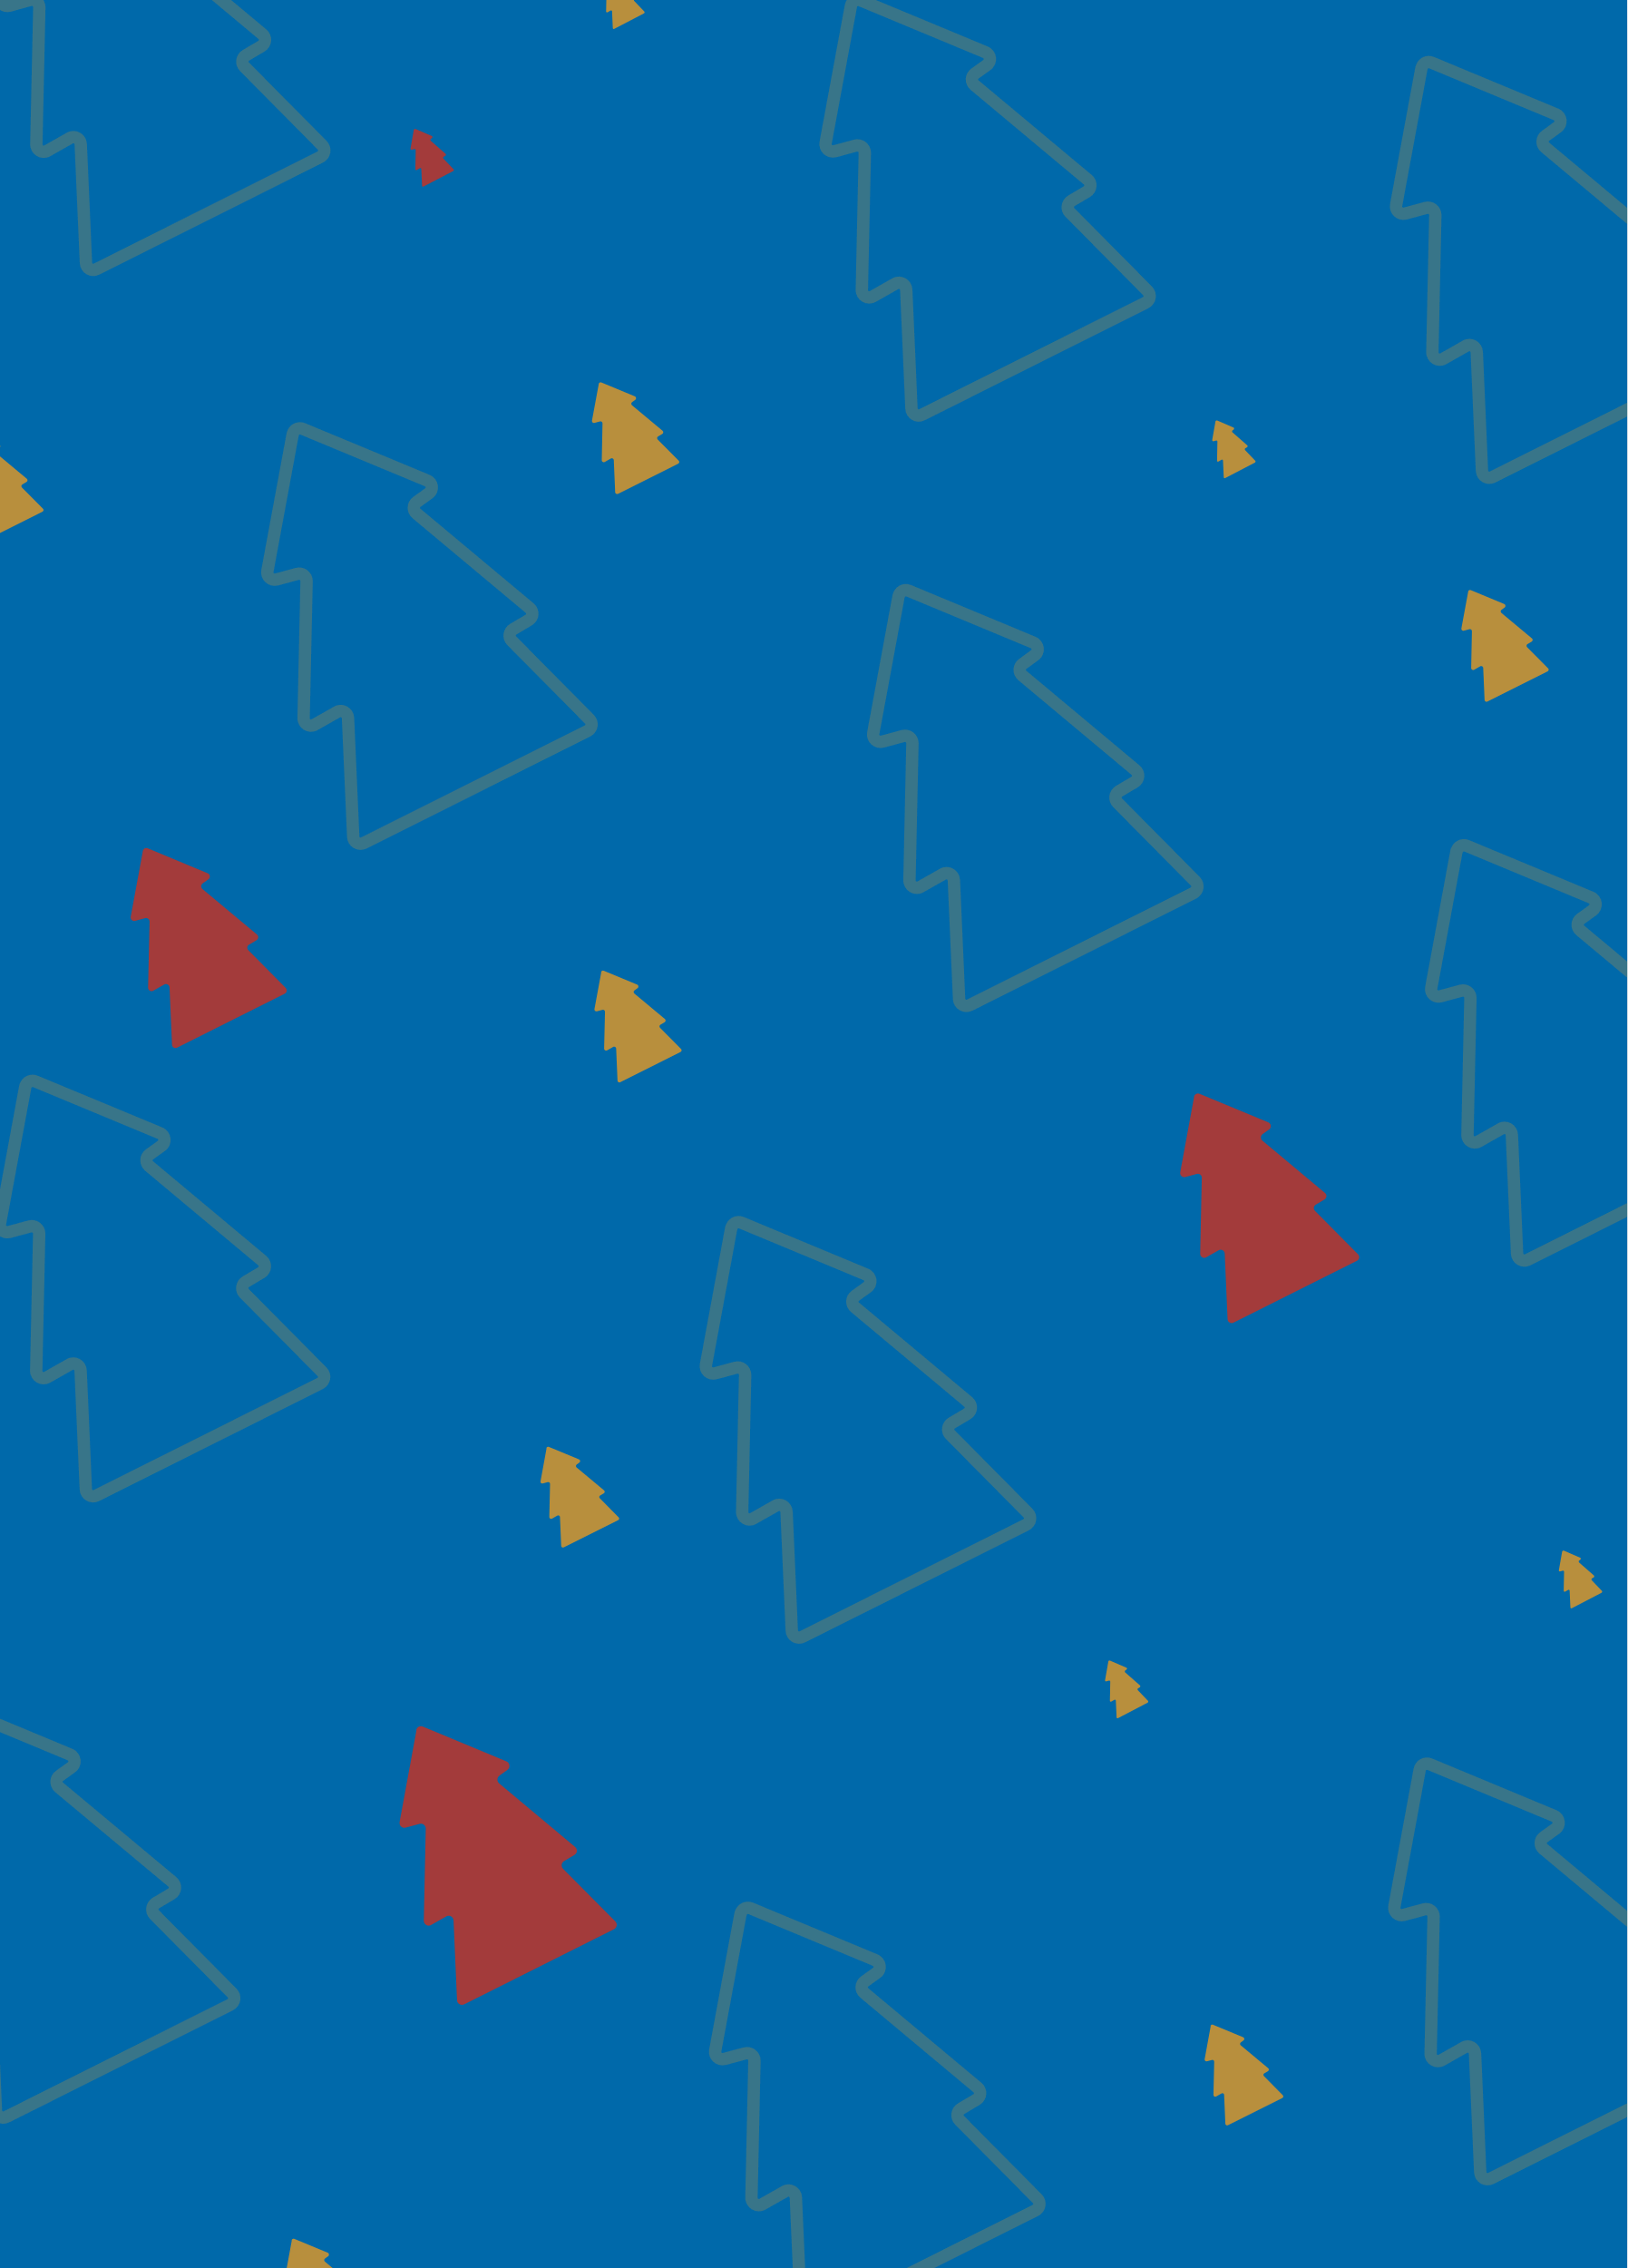
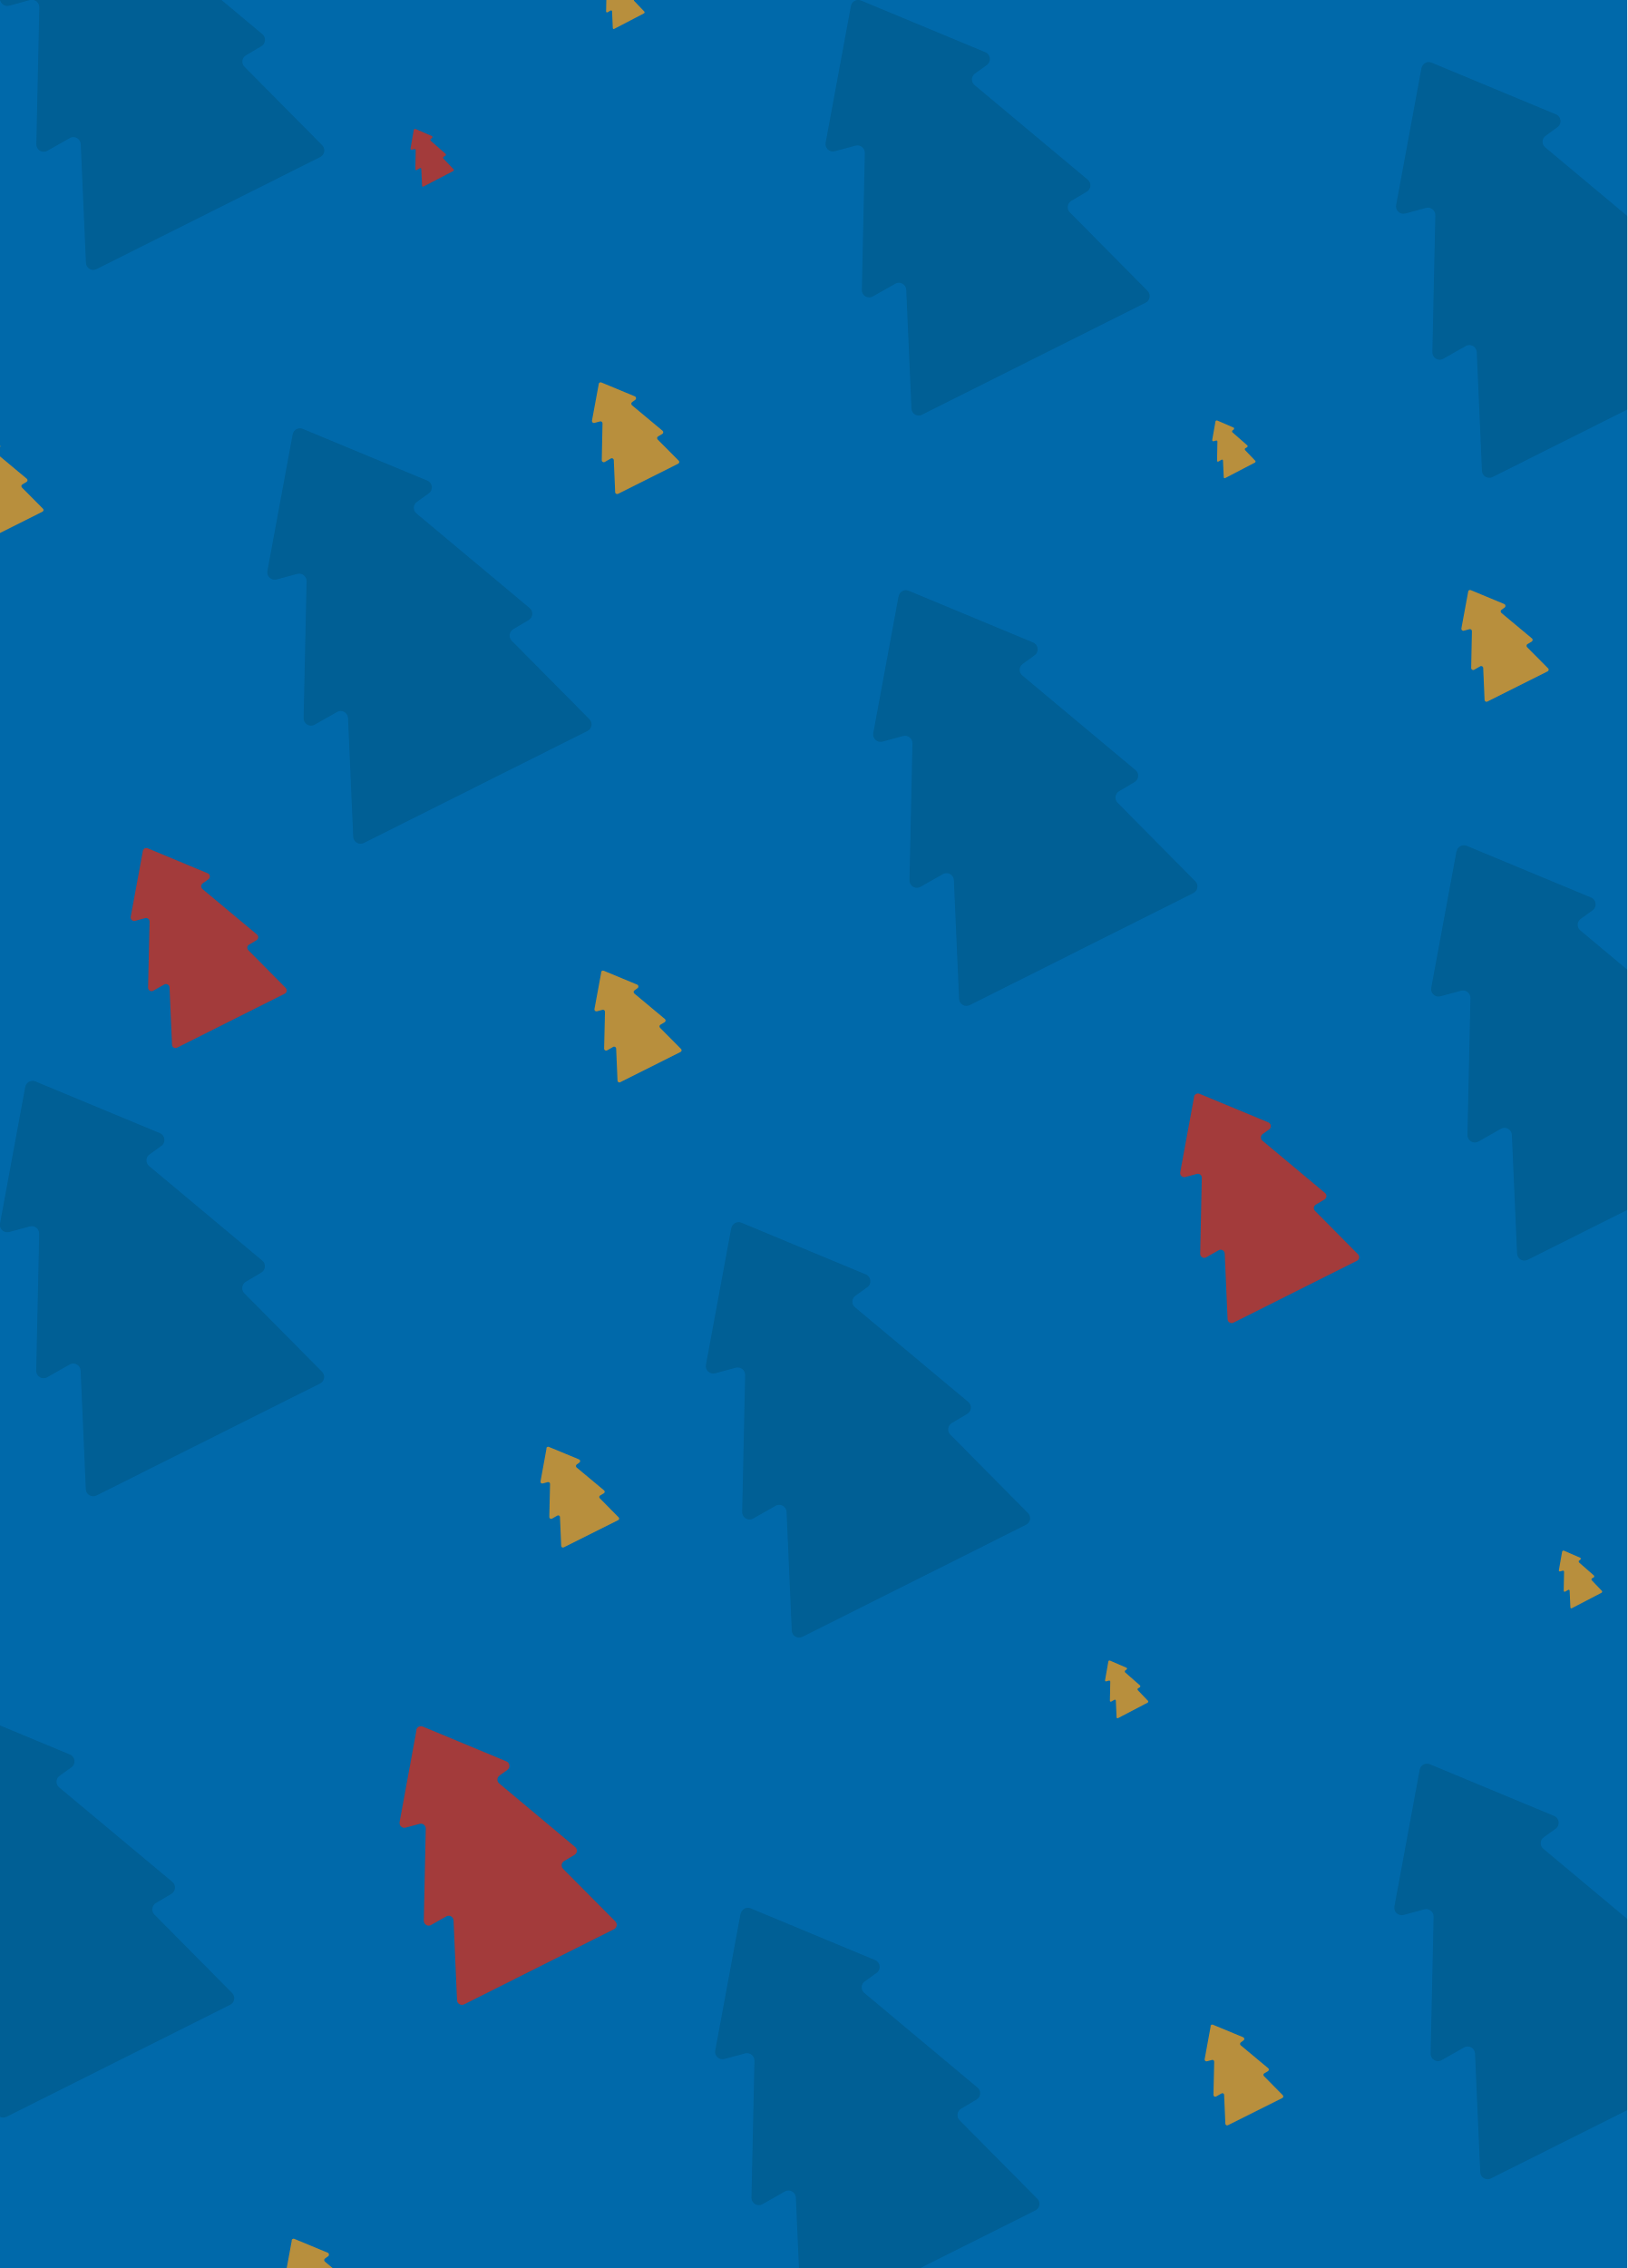
<svg xmlns="http://www.w3.org/2000/svg" id="katman_2" data-name="katman 2" viewBox="0 0 131.2 182.82">
  <defs>
    <style>
-       .cls-1, .cls-2 {
+       .cls-1 {
        fill: none;
      }

      .cls-2 {
-         stroke: #b88f3d;
-         stroke-linecap: round;
-         stroke-linejoin: round;
+         clip-path: url(#clippath);
      }

      .cls-3 {
-         clip-path: url(#clippath);
+         fill: #004763;
      }

      .cls-4 {
        fill: #0069aa;
      }

      .cls-5 {
        fill: #b88f3d;
      }

      .cls-6 {
        fill: #a33a3a;
      }

      .cls-7 {
        filter: url(#drop-shadow-1);
      }

      .cls-8 {
        opacity: .3;
      }
    </style>
    <filter id="drop-shadow-1" filterUnits="userSpaceOnUse">
      <feOffset dx="3" dy="3" />
      <feGaussianBlur result="blur" stdDeviation="4" />
      <feFlood flood-color="#000" flood-opacity=".35" />
      <feComposite in2="blur" operator="in" />
      <feComposite in="SourceGraphic" />
    </filter>
    <clipPath id="clippath">
      <rect class="cls-1" width="131.2" height="182.82" />
    </clipPath>
  </defs>
  <g id="Objects">
    <g class="cls-7">
      <rect class="cls-4" width="131.2" height="182.82" />
-       <g class="cls-3">
+       <g class="cls-2">
        <g class="cls-8">
-           <path class="cls-2" d="m23.6,35l-2.04,11.03c-.08.43.32.79.74.68l1.67-.45c.38-.1.75.19.75.58l-.24,11.05c0,.46.48.75.88.53l1.82-1.03c.38-.22.86.05.88.49l.42,9.57c.02.43.47.69.86.5l18.03-9.03c.36-.18.44-.66.16-.94l-6.27-6.33c-.27-.27-.21-.73.12-.93l1.25-.74c.35-.21.39-.7.08-.96l-9.13-7.63c-.3-.25-.28-.71.03-.93l.96-.69c.38-.27.31-.85-.12-1.03l-10.04-4.17c-.35-.14-.74.07-.81.44Z" />
+           <path class="cls-3" d="m23.6,35l-2.04,11.03c-.08.43.32.79.74.68l1.67-.45c.38-.1.75.19.75.58l-.24,11.05c0,.46.48.75.88.53l1.82-1.03c.38-.22.86.05.88.49l.42,9.57c.02.43.47.69.86.5l18.03-9.03c.36-.18.44-.66.16-.94l-6.27-6.33c-.27-.27-.21-.73.12-.93l1.25-.74c.35-.21.39-.7.08-.96l-9.13-7.63c-.3-.25-.28-.71.03-.93l.96-.69c.38-.27.31-.85-.12-1.03l-10.04-4.17c-.35-.14-.74.07-.81.44Z" />
        </g>
        <g class="cls-8">
-           <path class="cls-2" d="m58.96,98.99l-2.04,11.03c-.08.43.32.79.74.68l1.67-.45c.38-.1.75.19.75.58l-.24,11.05c0,.46.48.75.88.53l1.82-1.03c.38-.22.86.05.88.49l.42,9.57c.02.43.47.69.86.5l18.03-9.03c.36-.18.44-.66.16-.94l-6.27-6.33c-.27-.27-.21-.73.12-.93l1.25-.74c.35-.21.39-.7.08-.96l-9.13-7.63c-.3-.25-.28-.71.03-.93l.96-.69c.38-.27.31-.85-.12-1.03l-10.03-4.17c-.35-.14-.74.07-.81.44Z" />
+           <path class="cls-3" d="m58.96,98.99l-2.04,11.03c-.08.43.32.79.74.68l1.67-.45c.38-.1.75.19.75.58l-.24,11.05c0,.46.48.75.88.53l1.82-1.03c.38-.22.86.05.88.49l.42,9.57c.02.43.47.69.86.5l18.03-9.03c.36-.18.44-.66.16-.94l-6.27-6.33c-.27-.27-.21-.73.12-.93l1.25-.74c.35-.21.39-.7.08-.96l-9.13-7.63c-.3-.25-.28-.71.03-.93l.96-.69c.38-.27.31-.85-.12-1.03l-10.03-4.17c-.35-.14-.74.07-.81.44Z" />
        </g>
        <g class="cls-8">
-           <path class="cls-2" d="m59.71,154.26l-2.04,11.03c-.08.43.32.79.74.68l1.67-.45c.38-.1.75.19.75.58l-.24,11.05c0,.46.48.75.88.53l1.82-1.03c.38-.22.86.05.88.49l.42,9.57c.02.43.47.69.86.5l18.03-9.03c.36-.18.44-.66.16-.94l-6.27-6.33c-.27-.27-.21-.73.12-.93l1.25-.74c.35-.21.39-.7.08-.96l-9.13-7.63c-.3-.25-.28-.71.03-.93l.96-.69c.38-.27.31-.85-.12-1.03l-10.03-4.17c-.35-.14-.74.07-.81.44Z" />
+           <path class="cls-3" d="m59.71,154.26l-2.04,11.03c-.08.43.32.79.74.68l1.67-.45c.38-.1.75.19.75.58l-.24,11.05c0,.46.48.75.88.53l1.82-1.03c.38-.22.86.05.88.49l.42,9.57c.02.43.47.69.86.5l18.03-9.03c.36-.18.44-.66.16-.94l-6.27-6.33c-.27-.27-.21-.73.12-.93l1.25-.74c.35-.21.39-.7.08-.96l-9.13-7.63c-.3-.25-.28-.71.03-.93l.96-.69c.38-.27.31-.85-.12-1.03l-10.03-4.17c-.35-.14-.74.07-.81.44Z" />
        </g>
        <g class="cls-8">
-           <path class="cls-2" d="m2.04-11.25L0-.22C-.07.21.33.57.75.46L2.42,0c.38-.1.75.19.75.58l-.24,11.05c0,.46.48.75.88.53l1.82-1.03c.38-.22.86.05.88.49l.42,9.57c.02.43.47.7.86.5l18.03-9.03c.36-.18.44-.66.16-.95l-6.27-6.33c-.27-.27-.21-.73.12-.92l1.25-.74c.35-.21.39-.7.08-.96l-9.13-7.63c-.29-.25-.28-.71.03-.93l.96-.69c.38-.27.31-.85-.12-1.03L2.85-11.69c-.35-.14-.74.07-.81.44Z" />
+           <path class="cls-3" d="m2.04-11.25L0-.22C-.07.21.33.57.75.46L2.42,0c.38-.1.75.19.75.58l-.24,11.05c0,.46.48.75.88.53l1.82-1.03c.38-.22.86.05.88.49l.42,9.57c.02.43.47.7.86.5l18.03-9.03c.36-.18.44-.66.16-.95l-6.27-6.33c-.27-.27-.21-.73.12-.92l1.25-.74c.35-.21.39-.7.08-.96l-9.13-7.63c-.29-.25-.28-.71.03-.93l.96-.69c.38-.27.31-.85-.12-1.03L2.85-11.69c-.35-.14-.74.07-.81.44Z" />
        </g>
        <g class="cls-8">
-           <path class="cls-2" d="m68.61.48l-2.04,11.03c-.08.43.32.79.74.68l1.67-.45c.38-.1.75.19.75.58l-.24,11.05c-.01.46.48.75.88.53l1.82-1.03c.38-.22.86.05.88.49l.42,9.57c.02.43.47.7.85.5l18.03-9.03c.36-.18.44-.66.16-.95l-6.27-6.33c-.27-.27-.21-.73.12-.93l1.25-.74c.35-.21.39-.7.08-.96l-9.13-7.63c-.3-.25-.28-.71.03-.93l.96-.69c.37-.27.31-.85-.12-1.03L69.42.04c-.35-.14-.74.07-.81.44Z" />
+           <path class="cls-3" d="m68.61.48l-2.04,11.03c-.08.43.32.79.74.68l1.67-.45c.38-.1.75.19.75.58l-.24,11.05c-.01.46.48.75.88.53l1.82-1.03c.38-.22.86.05.88.49l.42,9.57c.02.43.47.7.85.5l18.03-9.03c.36-.18.44-.66.16-.95l-6.27-6.33c-.27-.27-.21-.73.12-.93l1.25-.74c.35-.21.39-.7.08-.96l-9.13-7.63c-.3-.25-.28-.71.03-.93l.96-.69c.37-.27.31-.85-.12-1.03L69.42.04c-.35-.14-.74.07-.81.44Z" />
        </g>
        <g class="cls-8">
-           <path class="cls-2" d="m2.04,87.59L0,98.63c-.08.43.32.79.74.68l1.67-.45c.38-.1.75.19.75.58l-.24,11.05c0,.46.48.75.88.53l1.82-1.03c.38-.22.86.05.88.49l.42,9.57c.02.43.47.69.86.5l18.03-9.03c.36-.18.44-.66.16-.94l-6.27-6.33c-.27-.27-.21-.73.12-.93l1.25-.74c.35-.21.39-.7.08-.96l-9.13-7.63c-.29-.25-.28-.71.03-.93l.96-.69c.38-.27.31-.85-.12-1.03l-10.04-4.17c-.35-.14-.74.07-.81.44Z" />
+           <path class="cls-3" d="m2.04,87.59L0,98.63c-.08.43.32.79.74.68l1.67-.45c.38-.1.75.19.75.58l-.24,11.05c0,.46.48.75.88.53l1.82-1.03c.38-.22.86.05.88.49l.42,9.57c.02.43.47.69.86.5l18.03-9.03c.36-.18.44-.66.16-.94l-6.27-6.33c-.27-.27-.21-.73.12-.93l1.25-.74c.35-.21.39-.7.08-.96l-9.13-7.63c-.29-.25-.28-.71.03-.93l.96-.69c.38-.27.31-.85-.12-1.03l-10.04-4.17c-.35-.14-.74.07-.81.44Z" />
        </g>
        <g class="cls-8">
-           <path class="cls-2" d="m-5.21,137.68l-2.04,11.03c-.08.43.32.79.74.68l1.67-.45c.38-.1.75.19.75.58l-.24,11.05c0,.46.48.75.88.53l1.82-1.03c.38-.22.86.05.88.49l.42,9.57c.02.43.47.7.86.5l18.03-9.03c.36-.18.44-.66.16-.94l-6.27-6.33c-.27-.27-.21-.73.12-.93l1.25-.74c.35-.21.39-.7.08-.96l-9.13-7.62c-.3-.25-.28-.71.03-.93l.96-.69c.38-.27.31-.85-.12-1.03l-10.03-4.17c-.35-.14-.74.07-.81.44Z" />
+           <path class="cls-3" d="m-5.21,137.68l-2.04,11.03c-.08.43.32.79.74.68l1.67-.45c.38-.1.75.19.75.58l-.24,11.05c0,.46.48.75.88.53l1.82-1.03c.38-.22.86.05.88.49l.42,9.57c.02.43.47.7.86.5l18.03-9.03c.36-.18.44-.66.16-.94l-6.27-6.33c-.27-.27-.21-.73.12-.93l1.25-.74c.35-.21.39-.7.08-.96l-9.13-7.62c-.3-.25-.28-.71.03-.93l.96-.69c.38-.27.31-.85-.12-1.03l-10.03-4.17c-.35-.14-.74.07-.81.44Z" />
        </g>
        <g class="cls-8">
-           <path class="cls-2" d="m114.47,142.65l-2.04,11.03c-.08.43.32.79.74.68l1.67-.45c.38-.1.75.19.75.58l-.24,11.05c-.01.46.48.75.88.53l1.82-1.03c.38-.22.86.05.88.49l.42,9.57c.02.43.47.69.86.5l18.03-9.03c.36-.18.44-.66.15-.95l-6.27-6.33c-.27-.27-.21-.73.12-.93l1.25-.74c.35-.21.39-.7.08-.96l-9.13-7.63c-.3-.25-.28-.71.03-.93l.96-.69c.37-.27.31-.85-.12-1.03l-10.03-4.17c-.35-.14-.74.07-.81.44Z" />
+           <path class="cls-3" d="m114.47,142.65l-2.04,11.03c-.08.43.32.79.74.68l1.67-.45c.38-.1.75.19.75.58l-.24,11.05c-.01.46.48.75.88.53l1.82-1.03c.38-.22.86.05.88.49l.42,9.57c.02.43.47.69.86.5l18.03-9.03c.36-.18.44-.66.15-.95l-6.27-6.33c-.27-.27-.21-.73.12-.93l1.25-.74c.35-.21.39-.7.08-.96l-9.13-7.63c-.3-.25-.28-.71.03-.93l.96-.69c.37-.27.31-.85-.12-1.03l-10.03-4.17c-.35-.14-.74.07-.81.44Z" />
        </g>
        <g class="cls-8">
-           <path class="cls-2" d="m117.44,68.6l-2.04,11.03c-.08.43.32.79.74.68l1.67-.45c.38-.1.75.19.75.58l-.24,11.05c0,.46.48.75.88.53l1.82-1.03c.38-.22.86.05.88.49l.42,9.57c.02.43.47.69.86.5l18.03-9.03c.36-.18.44-.66.16-.94l-6.27-6.33c-.27-.27-.21-.73.12-.92l1.25-.74c.35-.21.39-.7.08-.96l-9.13-7.63c-.3-.25-.28-.71.03-.93l.96-.69c.37-.27.31-.85-.12-1.03l-10.03-4.17c-.35-.14-.74.07-.81.44Z" />
-           <path class="cls-2" d="m72.45,48.07l-2.04,11.03c-.08.43.32.79.74.68l1.67-.45c.38-.1.75.19.75.58l-.24,11.05c0,.46.48.75.88.53l1.82-1.03c.38-.22.86.05.88.49l.42,9.57c.02.43.47.69.86.5l18.03-9.03c.36-.18.44-.66.16-.95l-6.27-6.33c-.27-.27-.21-.73.12-.93l1.25-.74c.35-.21.39-.7.08-.96l-9.13-7.63c-.3-.25-.28-.71.03-.93l.96-.7c.38-.27.31-.85-.12-1.03l-10.03-4.17c-.35-.15-.74.07-.81.44Z" />
+           <path class="cls-3" d="m117.44,68.6l-2.04,11.03c-.08.43.32.79.74.68l1.67-.45c.38-.1.75.19.75.58l-.24,11.05c0,.46.48.75.88.53l1.82-1.03c.38-.22.86.05.88.49l.42,9.57c.02.43.47.69.86.5l18.03-9.03c.36-.18.44-.66.16-.94l-6.27-6.33c-.27-.27-.21-.73.12-.92l1.25-.74c.35-.21.39-.7.08-.96l-9.13-7.63c-.3-.25-.28-.71.03-.93l.96-.69c.37-.27.31-.85-.12-1.03l-10.03-4.17c-.35-.14-.74.07-.81.44Z" />
+           <path class="cls-3" d="m72.45,48.07l-2.04,11.03c-.08.43.32.79.74.68l1.67-.45c.38-.1.75.19.75.58l-.24,11.05c0,.46.48.75.88.53l1.82-1.03c.38-.22.86.05.88.49l.42,9.57c.02.43.47.69.86.5l18.03-9.03c.36-.18.44-.66.16-.95l-6.27-6.33c-.27-.27-.21-.73.12-.93l1.25-.74c.35-.21.39-.7.08-.96l-9.13-7.63c-.3-.25-.28-.71.03-.93l.96-.7c.38-.27.31-.85-.12-1.03l-10.03-4.17c-.35-.15-.74.07-.81.44Z" />
        </g>
        <g class="cls-8">
-           <path class="cls-2" d="m114.61,5.5l-2.04,11.03c-.08.43.32.79.74.68l1.67-.45c.38-.1.75.19.75.58l-.24,11.05c0,.46.48.75.88.53l1.82-1.03c.38-.22.86.05.88.49l.42,9.57c.02.43.47.69.86.5l18.03-9.03c.36-.18.44-.66.16-.95l-6.27-6.33c-.27-.27-.21-.73.12-.93l1.25-.74c.35-.21.39-.7.08-.96l-9.13-7.63c-.3-.25-.28-.71.03-.93l.96-.7c.37-.27.31-.85-.12-1.03l-10.03-4.17c-.35-.15-.74.07-.81.44Z" />
+           <path class="cls-3" d="m114.61,5.5l-2.04,11.03c-.08.43.32.79.74.68l1.67-.45c.38-.1.75.19.75.58l-.24,11.05c0,.46.48.75.88.53l1.82-1.03c.38-.22.86.05.88.49l.42,9.57c.02.43.47.69.86.5l18.03-9.03c.36-.18.44-.66.16-.95l-6.27-6.33c-.27-.27-.21-.73.12-.93l1.25-.74c.35-.21.39-.7.08-.96l-9.13-7.63c-.3-.25-.28-.71.03-.93l.96-.7c.37-.27.31-.85-.12-1.03l-10.03-4.17c-.35-.15-.74.07-.81.44Z" />
        </g>
        <path class="cls-5" d="m118.38,47.69l-.55,2.97c-.02.11.08.21.2.18l.45-.12c.1-.03.2.05.2.16l-.06,2.97c0,.12.13.2.24.14l.49-.28c.1-.06.23.01.24.13l.11,2.58c0,.11.13.19.23.13l4.85-2.43c.1-.05.12-.18.04-.25l-1.69-1.7c-.07-.07-.06-.2.03-.25l.34-.2c.09-.06.11-.19.02-.26l-2.46-2.05c-.08-.07-.08-.19,0-.25l.26-.19c.1-.07.08-.23-.03-.28l-2.7-1.12c-.09-.04-.2.02-.22.12Z" />
        <path class="cls-5" d="m-2.97,34.82l-.55,2.97c-.02.12.08.21.2.18l.45-.12c.1-.03.2.05.2.16l-.07,2.97c0,.12.13.2.24.14l.49-.28c.1-.06.23.01.24.13l.11,2.58c0,.11.13.19.23.13l4.85-2.43c.1-.05.12-.18.04-.25l-1.69-1.7c-.07-.07-.06-.2.03-.25l.34-.2c.09-.06.11-.19.02-.26l-2.46-2.05c-.08-.07-.08-.19,0-.25l.26-.19c.1-.07.08-.23-.03-.28l-2.7-1.12c-.09-.04-.2.02-.22.12Z" />
        <path class="cls-5" d="m23.53,180.59l-.55,2.97c-.02.12.08.21.2.18l.45-.12c.1-.03.2.05.2.16l-.07,2.97c0,.12.13.2.24.14l.49-.28c.1-.06.23.01.24.13l.11,2.57c0,.12.13.19.23.14l4.85-2.43c.1-.05.12-.18.04-.25l-1.69-1.7c-.07-.07-.06-.2.03-.25l.34-.2c.09-.05.11-.19.02-.26l-2.46-2.05c-.08-.07-.08-.19,0-.25l.26-.19c.1-.07.08-.23-.03-.28l-2.7-1.12c-.09-.04-.2.02-.22.12Z" />
        <path class="cls-5" d="m48.48,78.37l-.55,2.97c-.02.12.09.21.2.18l.45-.12c.1-.03.2.05.2.16l-.07,2.97c0,.12.13.2.24.14l.49-.28c.1-.06.23.01.24.13l.11,2.58c0,.12.13.19.23.13l4.85-2.43c.1-.05.12-.18.04-.25l-1.69-1.7c-.07-.07-.06-.2.03-.25l.34-.2c.09-.06.11-.19.02-.26l-2.46-2.05c-.08-.07-.08-.19,0-.25l.26-.19c.1-.07.08-.23-.03-.28l-2.7-1.12c-.09-.04-.2.02-.22.12Z" />
        <path class="cls-6" d="m11.52,68.59l-.98,5.31c-.04.2.15.38.35.33l.81-.22c.18-.05.36.09.36.28l-.12,5.32c0,.22.23.36.42.25l.88-.5c.18-.1.42.02.43.24l.2,4.61c0,.21.23.33.41.24l8.68-4.35c.17-.09.21-.32.08-.46l-3.02-3.05c-.13-.13-.1-.35.06-.44l.6-.36c.17-.1.19-.34.04-.46l-4.4-3.67c-.14-.12-.13-.34.02-.45l.46-.33c.18-.13.15-.41-.06-.49l-4.83-2.01c-.17-.07-.36.03-.39.21Z" />
        <path class="cls-6" d="m33.58,139.47l-1.36,7.4c-.05.29.21.53.49.45l1.12-.3c.25-.07.51.12.5.39l-.16,7.41c0,.3.33.51.59.35l1.22-.69c.26-.15.58.03.59.33l.28,6.42c.01.29.32.46.57.34l12.09-6.06c.24-.12.29-.44.1-.63l-4.21-4.24c-.18-.19-.14-.49.08-.62l.84-.5c.24-.14.26-.47.05-.64l-6.12-5.12c-.2-.17-.19-.47.02-.63l.64-.46c.25-.18.21-.57-.08-.69l-6.73-2.8c-.24-.1-.5.04-.54.29Z" />
        <path class="cls-5" d="m97.62,163.31l-.49,2.68c-.02.1.08.19.18.17l.41-.11c.09-.03.18.05.18.14l-.06,2.68c0,.11.12.18.21.13l.44-.25c.09-.05.21,0,.21.12l.1,2.32c0,.1.11.17.21.12l4.38-2.19c.09-.04.11-.16.04-.23l-1.52-1.54c-.07-.07-.05-.18.03-.22l.3-.18c.08-.05.09-.17.02-.23l-2.22-1.85c-.07-.06-.07-.17,0-.23l.23-.17c.09-.07.07-.21-.03-.25l-2.44-1.01c-.08-.04-.18.02-.2.11Z" />
        <path class="cls-6" d="m96.28,88.41l-1.12,6.09c-.04.24.17.44.41.38l.92-.25c.21-.06.42.1.41.32l-.13,6.11c0,.25.27.42.49.29l1-.57c.21-.12.48.03.49.27l.23,5.29c.01.24.26.38.47.28l9.96-4.99c.2-.1.24-.36.09-.52l-3.47-3.5c-.15-.15-.12-.4.07-.51l.69-.41c.19-.12.22-.39.04-.53l-5.05-4.22c-.16-.14-.15-.39.02-.52l.53-.38c.21-.15.17-.47-.07-.57l-5.54-2.3c-.19-.08-.41.04-.45.24Z" />
        <path class="cls-5" d="m44.07,116.74l-.49,2.68c-.02.1.08.19.18.16l.41-.11c.09-.02.18.05.18.14l-.06,2.68c0,.11.12.18.21.13l.44-.25c.09-.05.21.01.21.12l.1,2.32c0,.1.11.17.21.12l4.38-2.19c.09-.04.11-.16.04-.23l-1.52-1.54c-.07-.07-.05-.18.03-.22l.3-.18c.08-.05.09-.17.02-.23l-2.22-1.85c-.07-.06-.07-.17,0-.23l.23-.17c.09-.07.07-.21-.03-.25l-2.44-1.01c-.08-.04-.18.02-.2.11Z" />
        <path class="cls-5" d="m89.37,133.9l-.27,1.54c-.01.06.04.11.1.09l.22-.06c.05-.01.1.03.1.08l-.03,1.54c0,.06.06.11.12.07l.24-.14c.05-.03.12,0,.12.07l.06,1.34c0,.06.06.1.11.07l2.41-1.26s.06-.09.02-.13l-.84-.88s-.03-.1.02-.13l.17-.1s.05-.1.01-.13l-1.22-1.07s-.04-.1,0-.13l.13-.1c.05-.04.04-.12-.02-.14l-1.34-.58s-.1,0-.11.06Z" />
        <path class="cls-5" d="m125.96,125.04l-.27,1.54c-.01.06.04.11.1.09l.22-.06c.05-.01.1.03.1.08l-.03,1.54c0,.06.07.1.12.07l.24-.14c.05-.03.12,0,.12.07l.06,1.34c0,.06.06.1.11.07l2.42-1.26s.06-.09.02-.13l-.84-.88s-.03-.1.02-.13l.17-.1s.05-.1.01-.13l-1.22-1.07s-.04-.1,0-.13l.13-.1s.04-.12-.02-.14l-1.34-.58s-.1,0-.11.06Z" />
        <path class="cls-6" d="m33.37,10.43l-.27,1.54c-.01.06.04.11.1.1l.22-.06c.05-.01.1.03.1.08l-.03,1.54c0,.07.06.11.12.07l.24-.14c.05-.03.12,0,.12.07l.06,1.34c0,.06.06.1.11.07l2.42-1.26s.06-.09.02-.13l-.84-.88s-.03-.1.02-.13l.17-.1s.05-.1.01-.13l-1.22-1.07s-.04-.1,0-.13l.13-.1s.04-.12-.02-.14l-1.34-.58s-.1,0-.11.06Z" />
        <path class="cls-5" d="m98.01,33.93l-.27,1.54c0,.06.04.11.1.1l.22-.06c.05-.01.1.03.1.08l-.03,1.54c0,.07.06.11.12.07l.24-.14c.05-.03.12,0,.12.07l.06,1.34c0,.06.06.1.11.07l2.42-1.26s.06-.09.02-.13l-.84-.88s-.03-.1.02-.13l.17-.1s.05-.1.01-.13l-1.22-1.07s-.04-.1,0-.13l.13-.1s.04-.12-.02-.14l-1.34-.58s-.1,0-.11.06Z" />
        <path class="cls-5" d="m48.75-2.27l-.27,1.54c-.01.06.04.11.1.09l.22-.06c.05-.01.1.03.1.08l-.03,1.54c0,.06.06.11.12.07l.24-.14c.05-.03.12,0,.12.07l.06,1.34c0,.06.06.1.11.07l2.42-1.26s.06-.09.02-.13l-.84-.88s-.03-.1.02-.13l.17-.1s.05-.1,0-.13l-1.22-1.07s-.04-.1,0-.13l.13-.1s.04-.12-.02-.14l-1.34-.58s-.1,0-.11.06Z" />
        <path class="cls-5" d="m48.28,30.94l-.55,2.97c-.02.11.08.21.2.18l.45-.12c.1-.03.2.05.2.16l-.06,2.97c0,.12.13.2.24.14l.49-.28c.1-.06.23.01.24.13l.11,2.58c0,.12.13.19.23.14l4.85-2.43c.1-.05.12-.18.04-.25l-1.69-1.7c-.07-.07-.06-.2.03-.25l.34-.2c.09-.06.11-.19.02-.26l-2.46-2.05c-.08-.07-.08-.19,0-.25l.26-.19c.1-.07.08-.23-.03-.28l-2.7-1.12c-.09-.04-.2.02-.22.12Z" />
      </g>
    </g>
  </g>
</svg>
